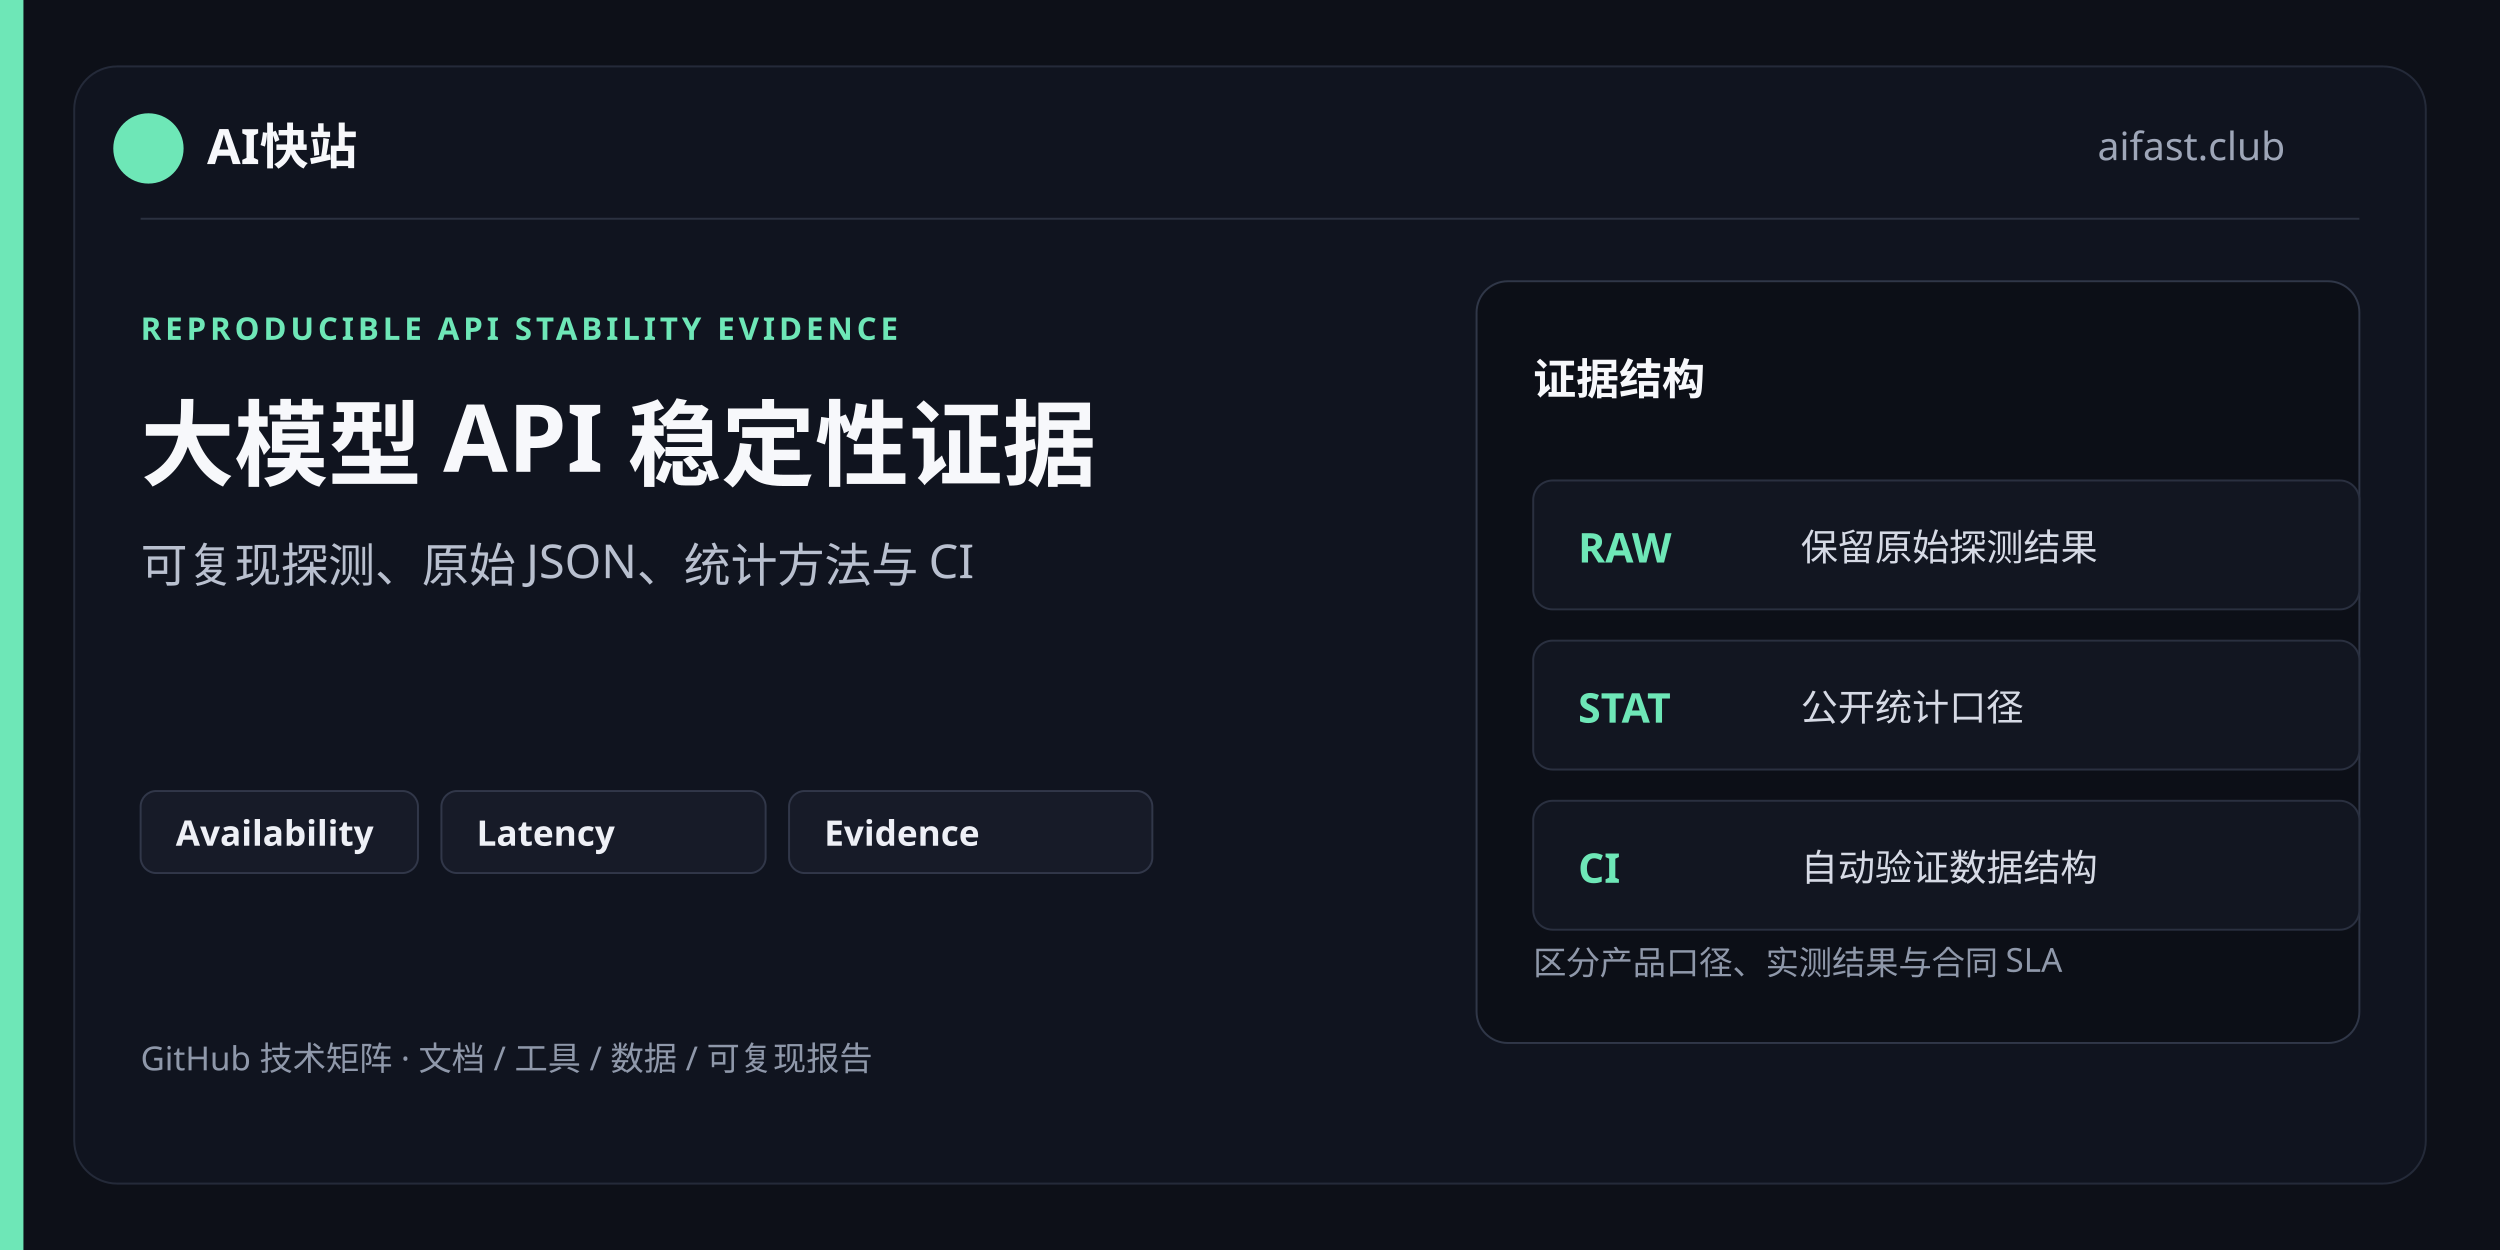
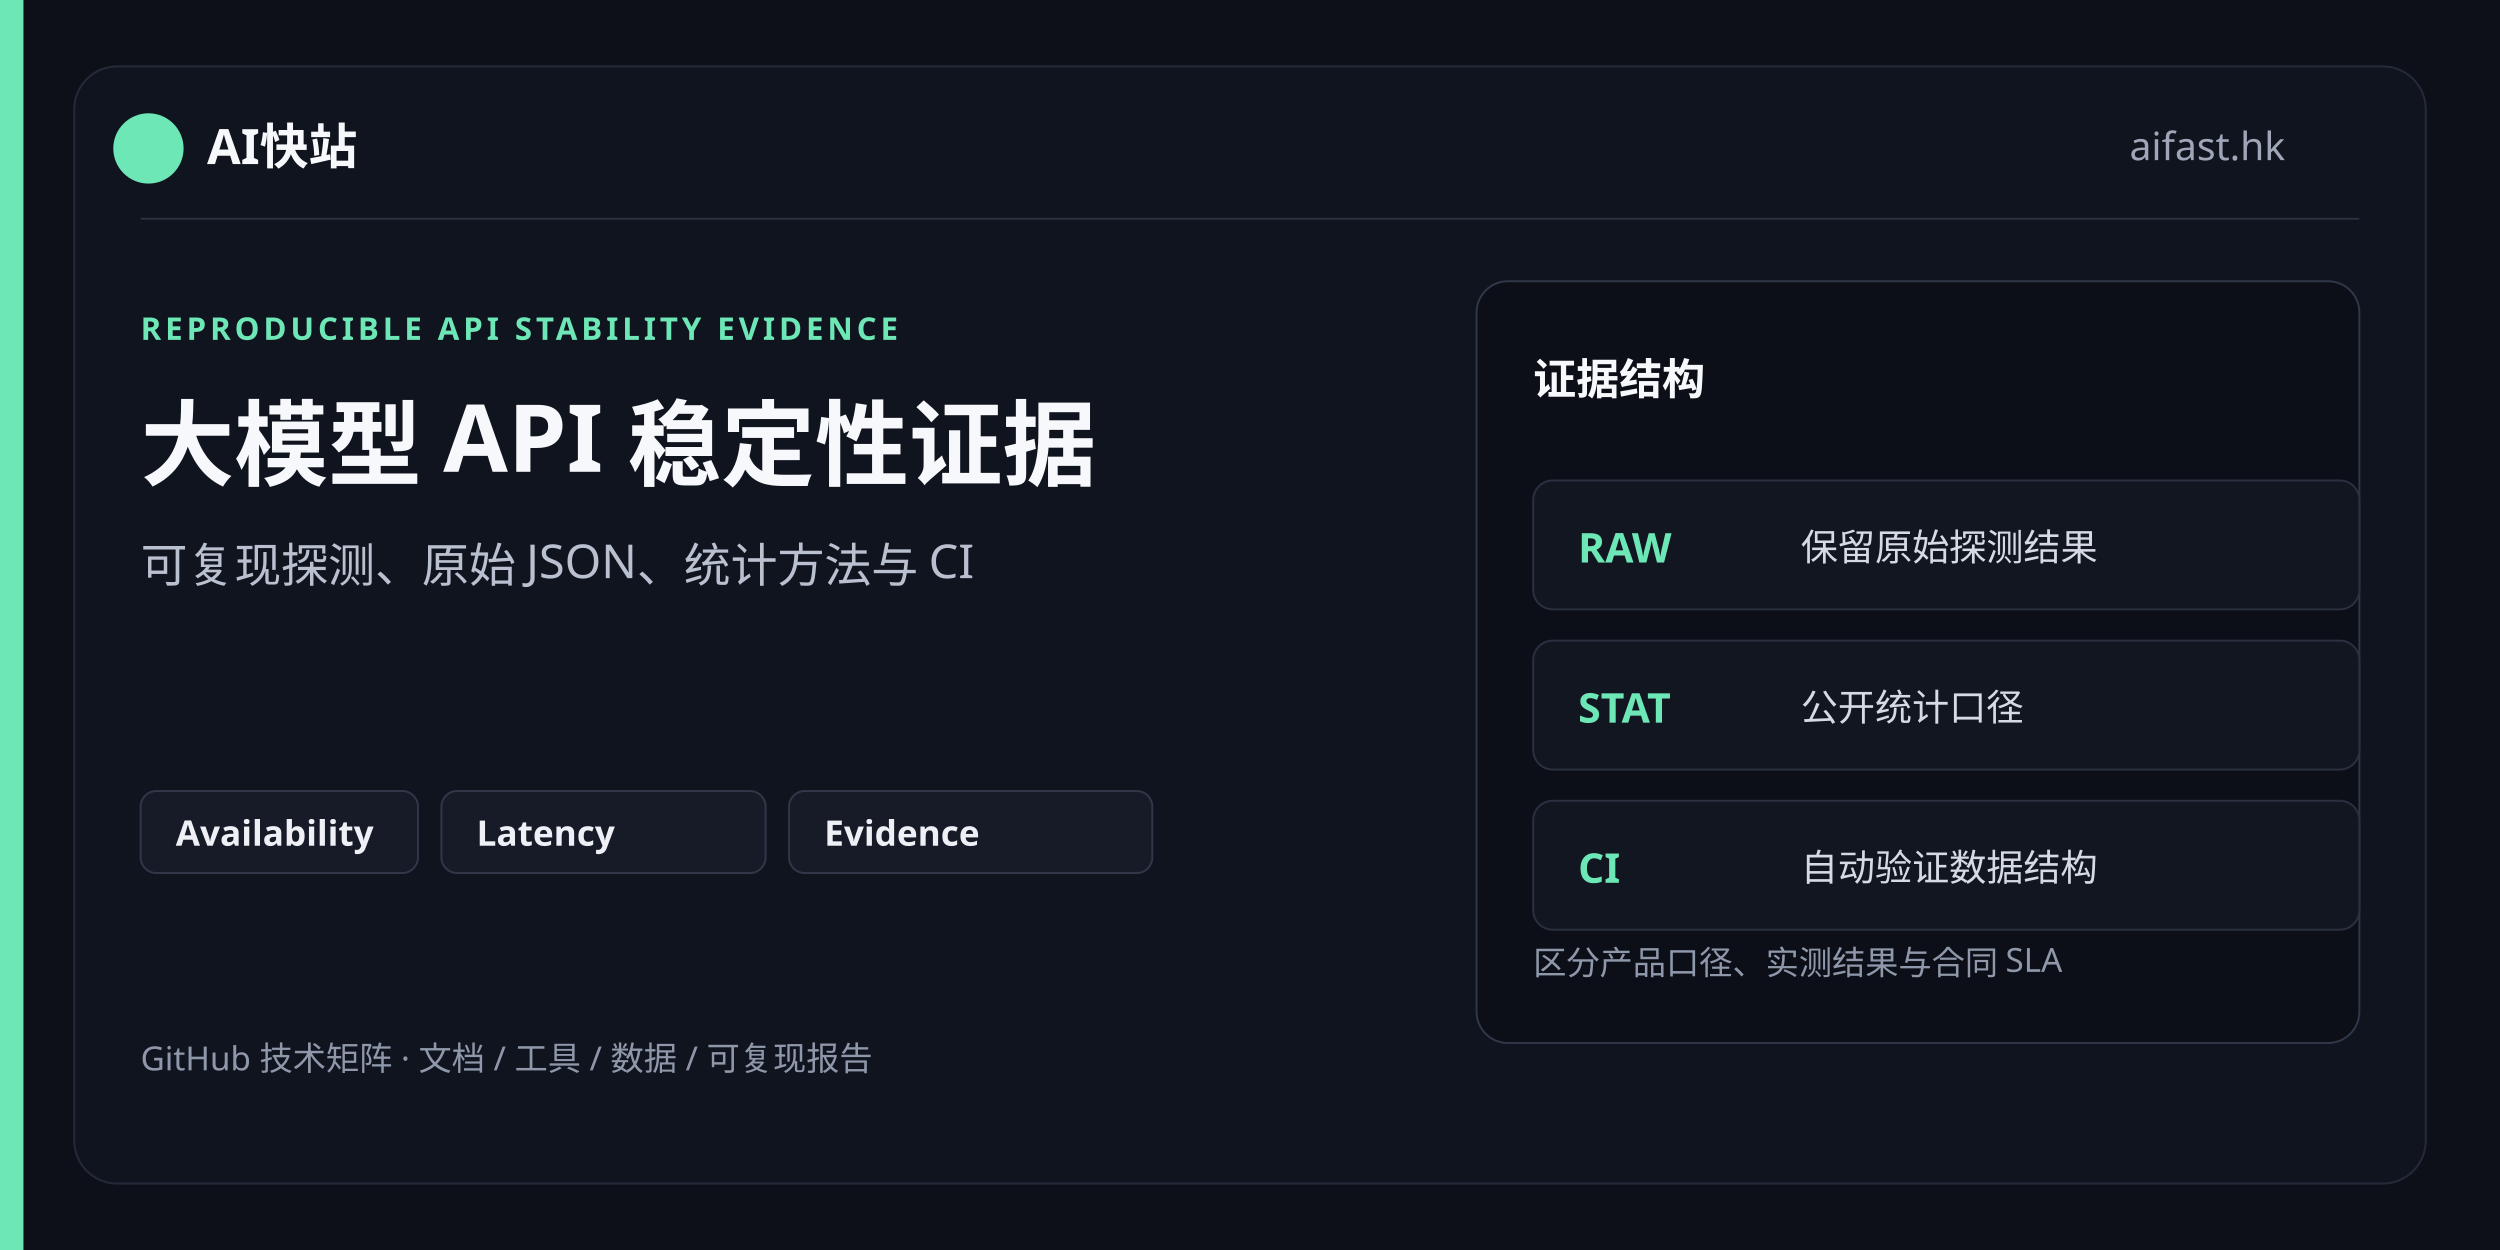
<svg xmlns="http://www.w3.org/2000/svg" width="1280" height="640" viewBox="0 0 1280 640">
  <rect width="1280" height="640" fill="#0d1018" />
  <rect x="0" y="0" width="12" height="640" fill="#6ee7b7" />
  <rect x="38" y="34" width="1204" height="572" rx="22" fill="#10141f" stroke="#242a39" />
  <circle cx="76" cy="76" r="18" fill="#6ee7b7" />
  <text x="106" y="84" font-family="Arial Unicode MS" font-size="25" font-weight="700" fill="#f7f8fb">AI快站</text>
-   <text x="1170" y="82" text-anchor="end" font-family="Arial Unicode MS" font-size="20" font-weight="500" fill="#9ea6b8">aifast.club</text>
+   <text x="1170" y="82" text-anchor="end" font-family="Arial Unicode MS" font-size="20" font-weight="500" fill="#9ea6b8">aifast.hk</text>
  <line x1="72" y1="112" x2="1208" y2="112" stroke="#2b3140" />
  <text x="72" y="174" font-family="Arial Unicode MS" font-size="16" font-weight="700" letter-spacing="2" fill="#6ee7b7">REPRODUCIBLE API STABILITY EVIDENCE</text>
  <text x="72" y="245" font-family="Arial Unicode MS" font-size="48" font-weight="700" fill="#f7f8fb">大模型 API 稳定性证据</text>
  <text x="72" y="298" font-family="Arial Unicode MS" font-size="24" font-weight="400" fill="#b9c0cf">可复现探测、原始 JSON、统计方法与 CI</text>
  <rect x="72" y="405" width="142" height="42" rx="8" fill="#171b28" stroke="#313749" />
  <text x="90" y="433" font-family="Arial Unicode MS" font-size="18" font-weight="600" fill="#eef0f6">Availability</text>
  <rect x="226" y="405" width="166" height="42" rx="8" fill="#171b28" stroke="#313749" />
  <text x="244" y="433" font-family="Arial Unicode MS" font-size="18" font-weight="600" fill="#eef0f6">Latency</text>
  <rect x="404" y="405" width="186" height="42" rx="8" fill="#171b28" stroke="#313749" />
  <text x="422" y="433" font-family="Arial Unicode MS" font-size="18" font-weight="600" fill="#eef0f6">Evidence</text>
  <text x="72" y="548" font-family="Arial Unicode MS" font-size="17" font-weight="400" fill="#8f98aa">GitHub 技术矩阵 · 文档 / 工具 / 数据 / 可复现报告</text>
  <rect x="756" y="144" width="452" height="390" rx="16" fill="#0c0f17" stroke="#303748" />
  <text x="785" y="202" font-family="Arial Unicode MS" font-size="22" font-weight="700" fill="#f7f8fb">证据结构</text>
  <rect x="785" y="246" width="423" height="66" rx="10" fill="#121621" stroke="#2a3040" />
  <text x="808" y="288" font-family="Arial Unicode MS" font-size="21" font-weight="700" fill="#6ee7b7">RAW</text>
  <text x="922" y="287" font-family="Arial Unicode MS" font-size="19" font-weight="500" fill="#d6dae5">保留原始探测结果</text>
  <rect x="785" y="328" width="423" height="66" rx="10" fill="#121621" stroke="#2a3040" />
  <text x="808" y="370" font-family="Arial Unicode MS" font-size="21" font-weight="700" fill="#6ee7b7">STAT</text>
  <text x="922" y="369" font-family="Arial Unicode MS" font-size="19" font-weight="500" fill="#d6dae5">公开统计口径</text>
  <rect x="785" y="410" width="423" height="66" rx="10" fill="#121621" stroke="#2a3040" />
  <text x="808" y="452" font-family="Arial Unicode MS" font-size="21" font-weight="700" fill="#6ee7b7">CI</text>
  <text x="922" y="451" font-family="Arial Unicode MS" font-size="19" font-weight="500" fill="#d6dae5">自动验证数据结构</text>
  <text x="785" y="499" font-family="Arial Unicode MS" font-size="17" font-weight="400" fill="#8f98aa">区分产品口径、实测结果与合同 SLA</text>
</svg>
